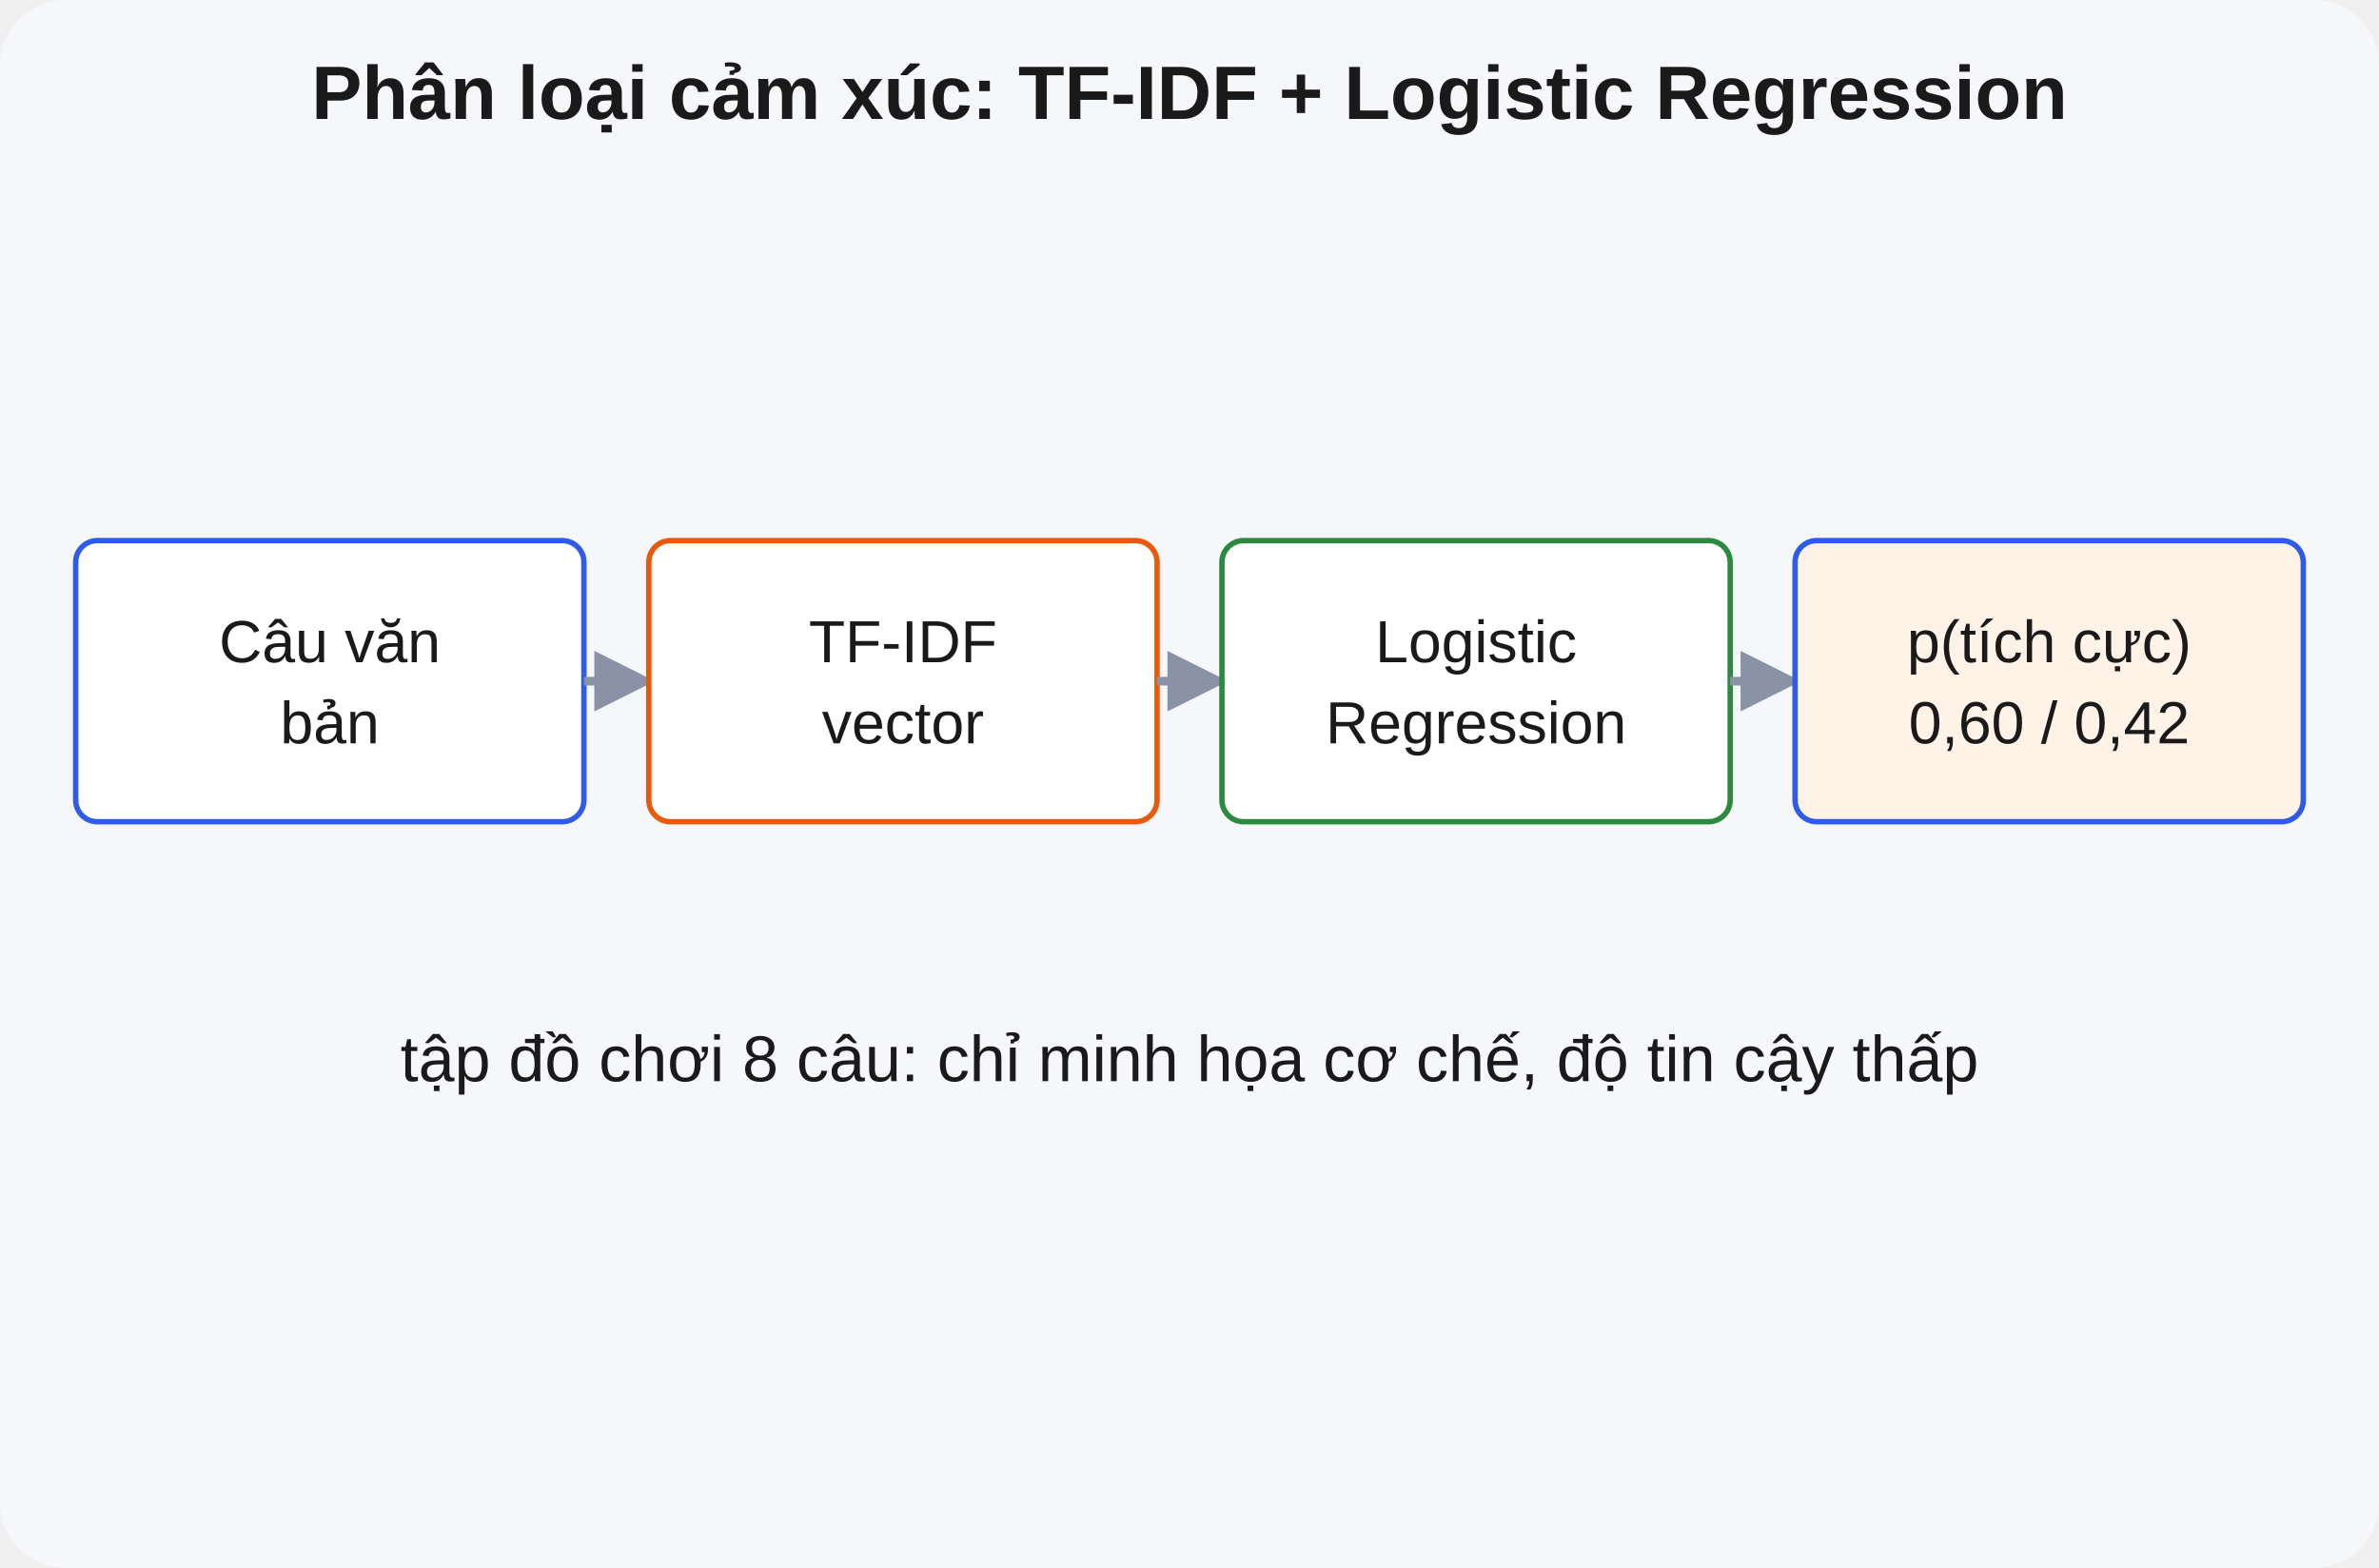
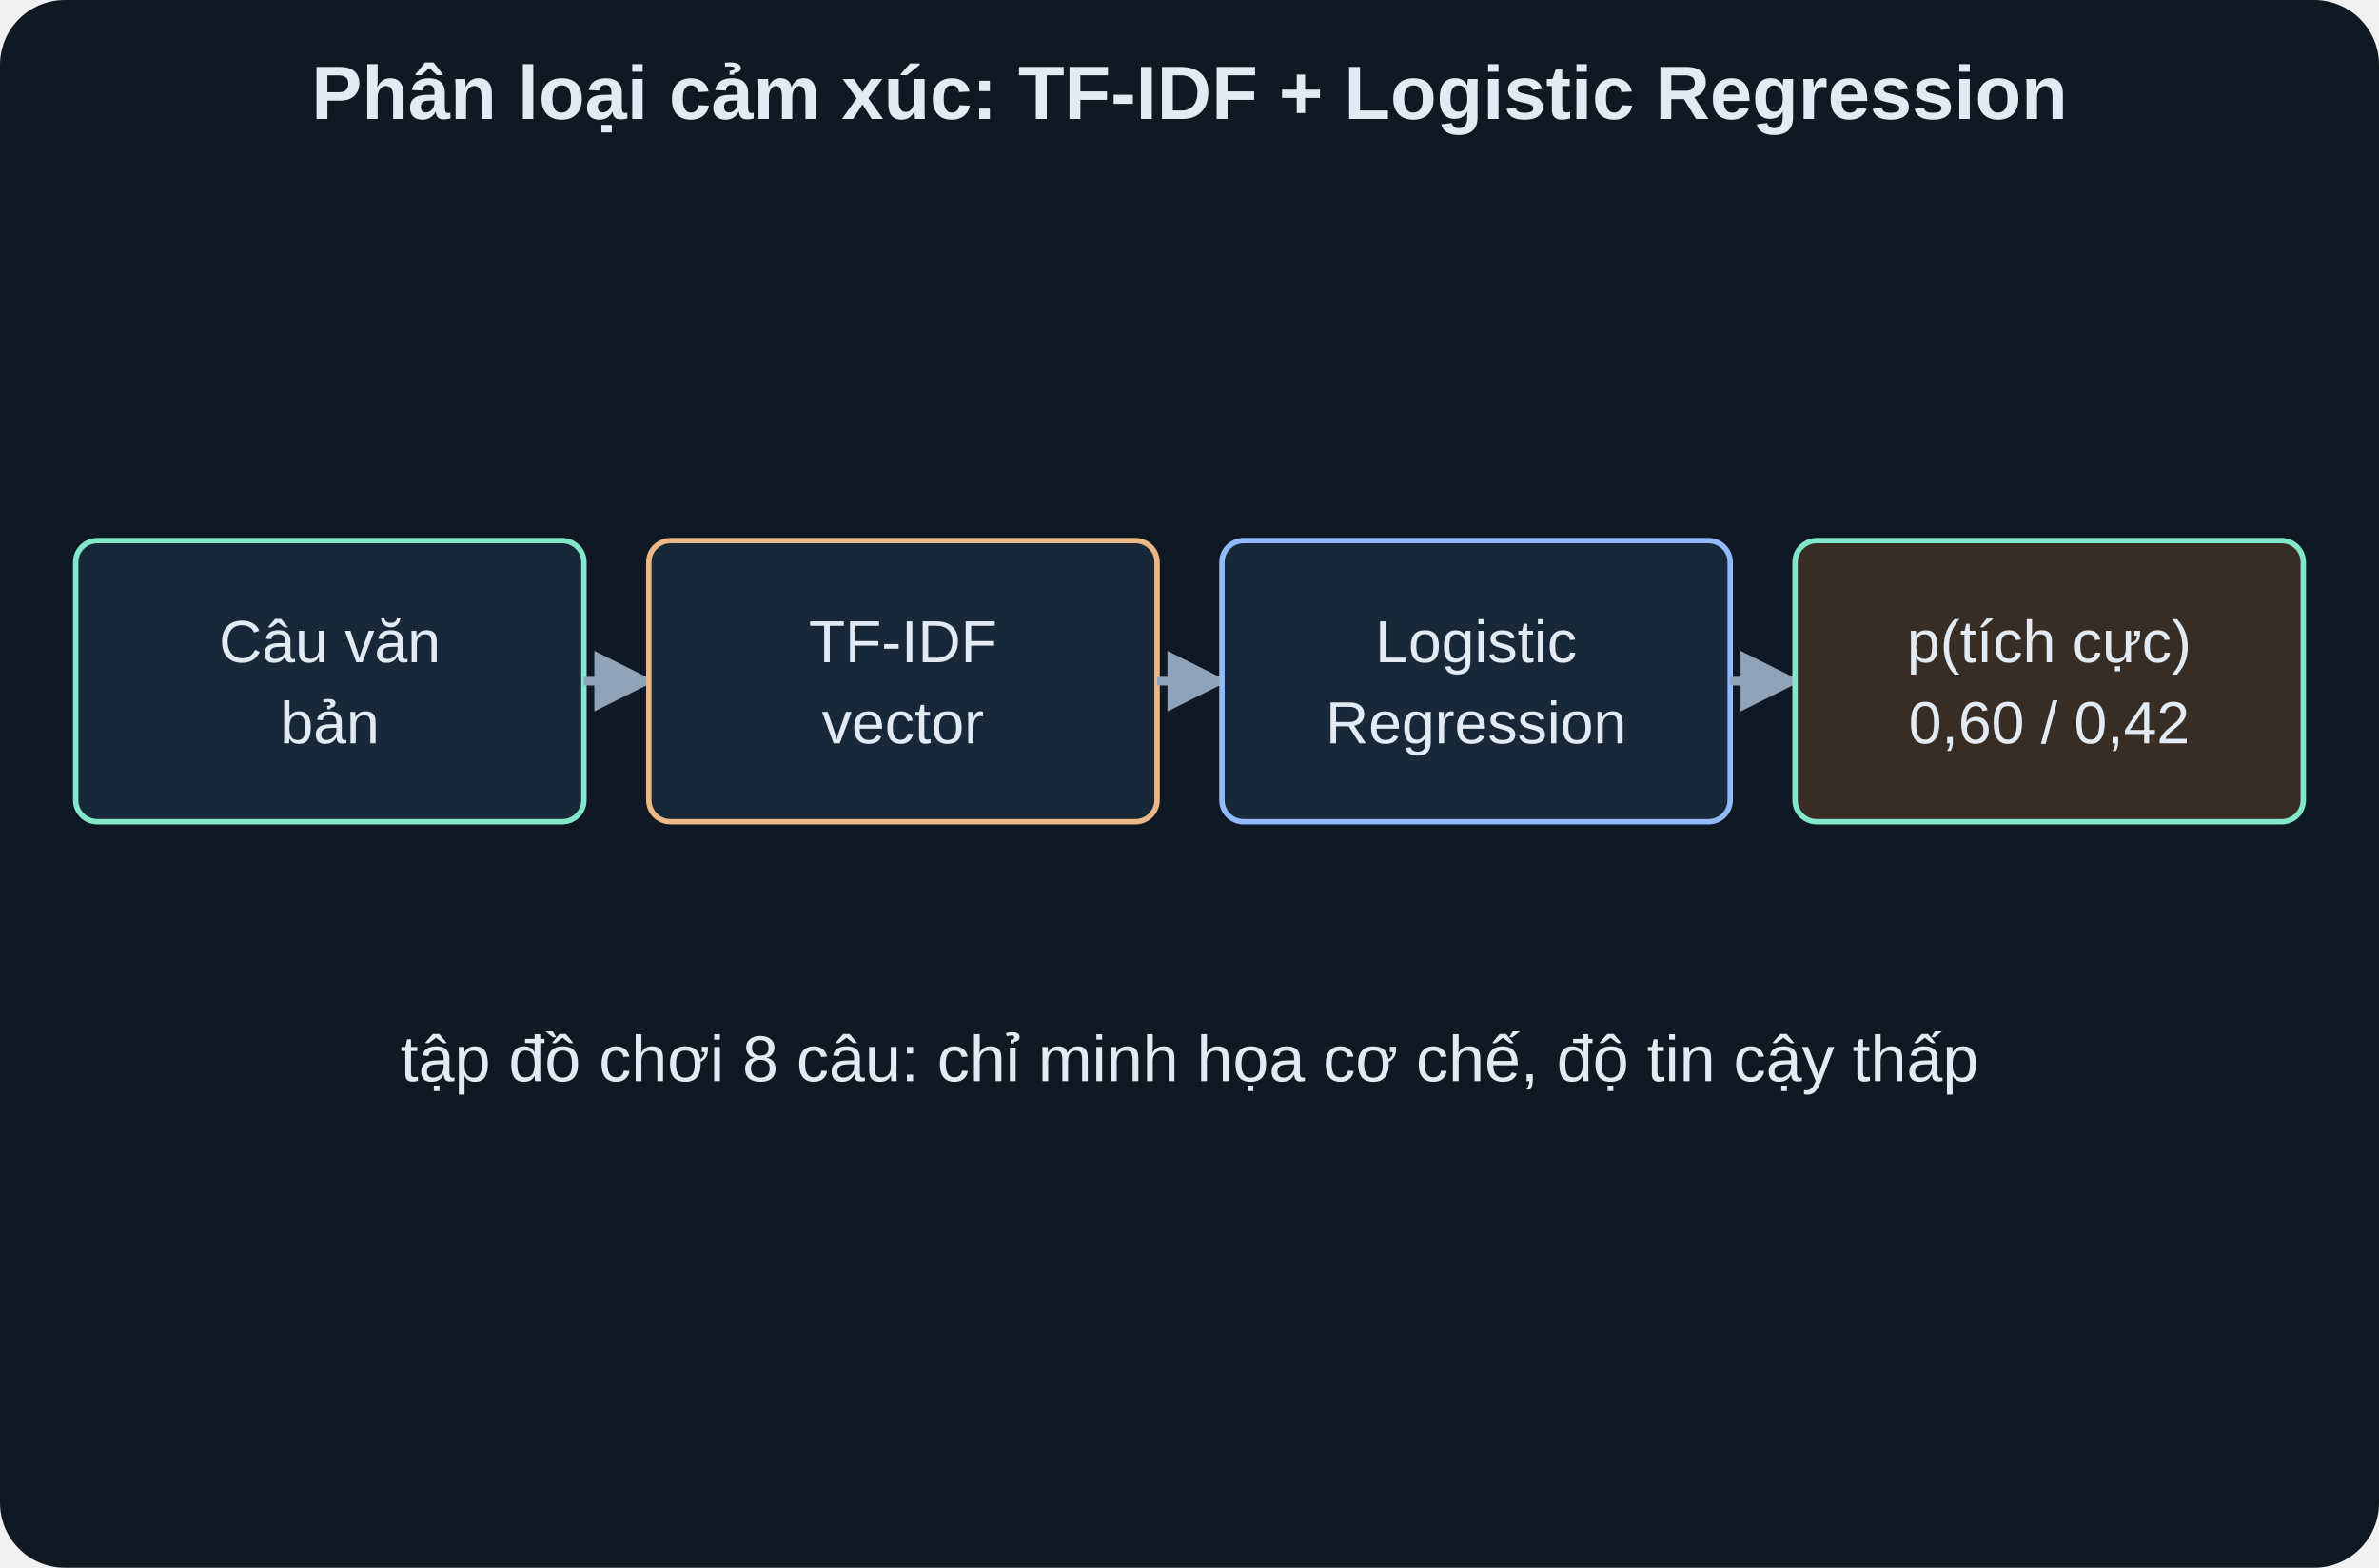
<svg xmlns="http://www.w3.org/2000/svg" viewBox="0 0 440 290" role="img" aria-label="Pipeline phân loại văn bản">
  <defs>
    <marker id="ar" viewBox="0 0 10 10" refX="9" refY="5" markerWidth="7" markerHeight="7" orient="auto">
-       <path d="M0,0L10,5L0,10z" fill="#8a93a6" />
+       <path d="M0,0L10,5L0,10z" fill="#8fa4b9" />
    </marker>
  </defs>
-   <rect width="440" height="290" rx="12" fill="#f5f7fb" />
-   <g style="font-family:system-ui,Segoe UI,Arial,sans-serif;font-size:13px;fill:#1a1a1a">
-     <text x="220.0" y="22.0" text-anchor="middle" font-size="14" fill="#1a1a1a" font-weight="600">Phân loại cảm xúc: TF-IDF + Logistic Regression</text>
-     <rect x="14.0" y="100.0" width="94" height="52" rx="4" fill="#fff" stroke="#2f5bea" />
-     <text x="61.0" y="122.5" text-anchor="middle" font-size="11" fill="#1a1a1a" font-weight="normal">Câu văn</text>
-     <text x="61.0" y="137.5" text-anchor="middle" font-size="11" fill="#1a1a1a" font-weight="normal">bản</text>
-     <line x1="108.0" y1="126.0" x2="120.0" y2="126.0" stroke="#8a93a6" stroke-width="1.6" marker-end="url(#ar)" />
-     <rect x="120.0" y="100.0" width="94" height="52" rx="4" fill="#fff" stroke="#e8590c" />
-     <text x="167.0" y="122.5" text-anchor="middle" font-size="11" fill="#1a1a1a" font-weight="normal">TF-IDF</text>
-     <text x="167.0" y="137.5" text-anchor="middle" font-size="11" fill="#1a1a1a" font-weight="normal">vector</text>
-     <line x1="214.0" y1="126.0" x2="226.0" y2="126.0" stroke="#8a93a6" stroke-width="1.6" marker-end="url(#ar)" />
-     <rect x="226.0" y="100.0" width="94" height="52" rx="4" fill="#fff" stroke="#2b8a3e" />
-     <text x="273.0" y="122.5" text-anchor="middle" font-size="11" fill="#1a1a1a" font-weight="normal">Logistic</text>
-     <text x="273.0" y="137.5" text-anchor="middle" font-size="11" fill="#1a1a1a" font-weight="normal">Regression</text>
-     <line x1="320.0" y1="126.0" x2="332.0" y2="126.0" stroke="#8a93a6" stroke-width="1.6" marker-end="url(#ar)" />
-     <rect x="332.0" y="100.0" width="94" height="52" rx="4" fill="#fff2e6" stroke="#2f5bea" />
-     <text x="379.0" y="122.5" text-anchor="middle" font-size="11" fill="#1a1a1a" font-weight="normal">p(tích cực)</text>
-     <text x="379.0" y="137.5" text-anchor="middle" font-size="11" fill="#1a1a1a" font-weight="normal">0,60 / 0,42</text>
-     <text x="220.0" y="200.0" text-anchor="middle" font-size="12" fill="#1a1a1a" font-weight="normal">tập đồ chơi 8 câu: chỉ minh họa cơ chế, độ tin cậy thấp</text>
+   <rect width="440" height="290" rx="12" fill="#101923" />
+   <g style="font-family:system-ui,Segoe UI,Arial,sans-serif;font-size:13px;fill:#e2ebf4">
+     <text x="220.0" y="22.0" text-anchor="middle" font-size="14" fill="#e2ebf4" font-weight="600">Phân loại cảm xúc: TF-IDF + Logistic Regression</text>
+     <rect x="14.0" y="100.0" width="94" height="52" rx="4" fill="#192838" stroke="#83e8cb" />
+     <text x="61.0" y="122.5" text-anchor="middle" font-size="11" fill="#e2ebf4" font-weight="normal">Câu văn</text>
+     <text x="61.0" y="137.5" text-anchor="middle" font-size="11" fill="#e2ebf4" font-weight="normal">bản</text>
+     <line x1="108.0" y1="126.0" x2="120.0" y2="126.0" stroke="#8fa4b9" stroke-width="1.6" marker-end="url(#ar)" />
+     <rect x="120.0" y="100.0" width="94" height="52" rx="4" fill="#192838" stroke="#edb886" />
+     <text x="167.0" y="122.5" text-anchor="middle" font-size="11" fill="#e2ebf4" font-weight="normal">TF-IDF</text>
+     <text x="167.0" y="137.5" text-anchor="middle" font-size="11" fill="#e2ebf4" font-weight="normal">vector</text>
+     <line x1="214.0" y1="126.0" x2="226.0" y2="126.0" stroke="#8fa4b9" stroke-width="1.6" marker-end="url(#ar)" />
+     <rect x="226.0" y="100.0" width="94" height="52" rx="4" fill="#192838" stroke="#92baff" />
+     <text x="273.0" y="122.5" text-anchor="middle" font-size="11" fill="#e2ebf4" font-weight="normal">Logistic</text>
+     <text x="273.0" y="137.5" text-anchor="middle" font-size="11" fill="#e2ebf4" font-weight="normal">Regression</text>
+     <line x1="320.0" y1="126.0" x2="332.0" y2="126.0" stroke="#8fa4b9" stroke-width="1.6" marker-end="url(#ar)" />
+     <rect x="332.0" y="100.0" width="94" height="52" rx="4" fill="#382d25" stroke="#83e8cb" />
+     <text x="379.0" y="122.5" text-anchor="middle" font-size="11" fill="#e2ebf4" font-weight="normal">p(tích cực)</text>
+     <text x="379.0" y="137.5" text-anchor="middle" font-size="11" fill="#e2ebf4" font-weight="normal">0,60 / 0,42</text>
+     <text x="220.0" y="200.0" text-anchor="middle" font-size="12" fill="#e2ebf4" font-weight="normal">tập đồ chơi 8 câu: chỉ minh họa cơ chế, độ tin cậy thấp</text>
  </g>
</svg>
